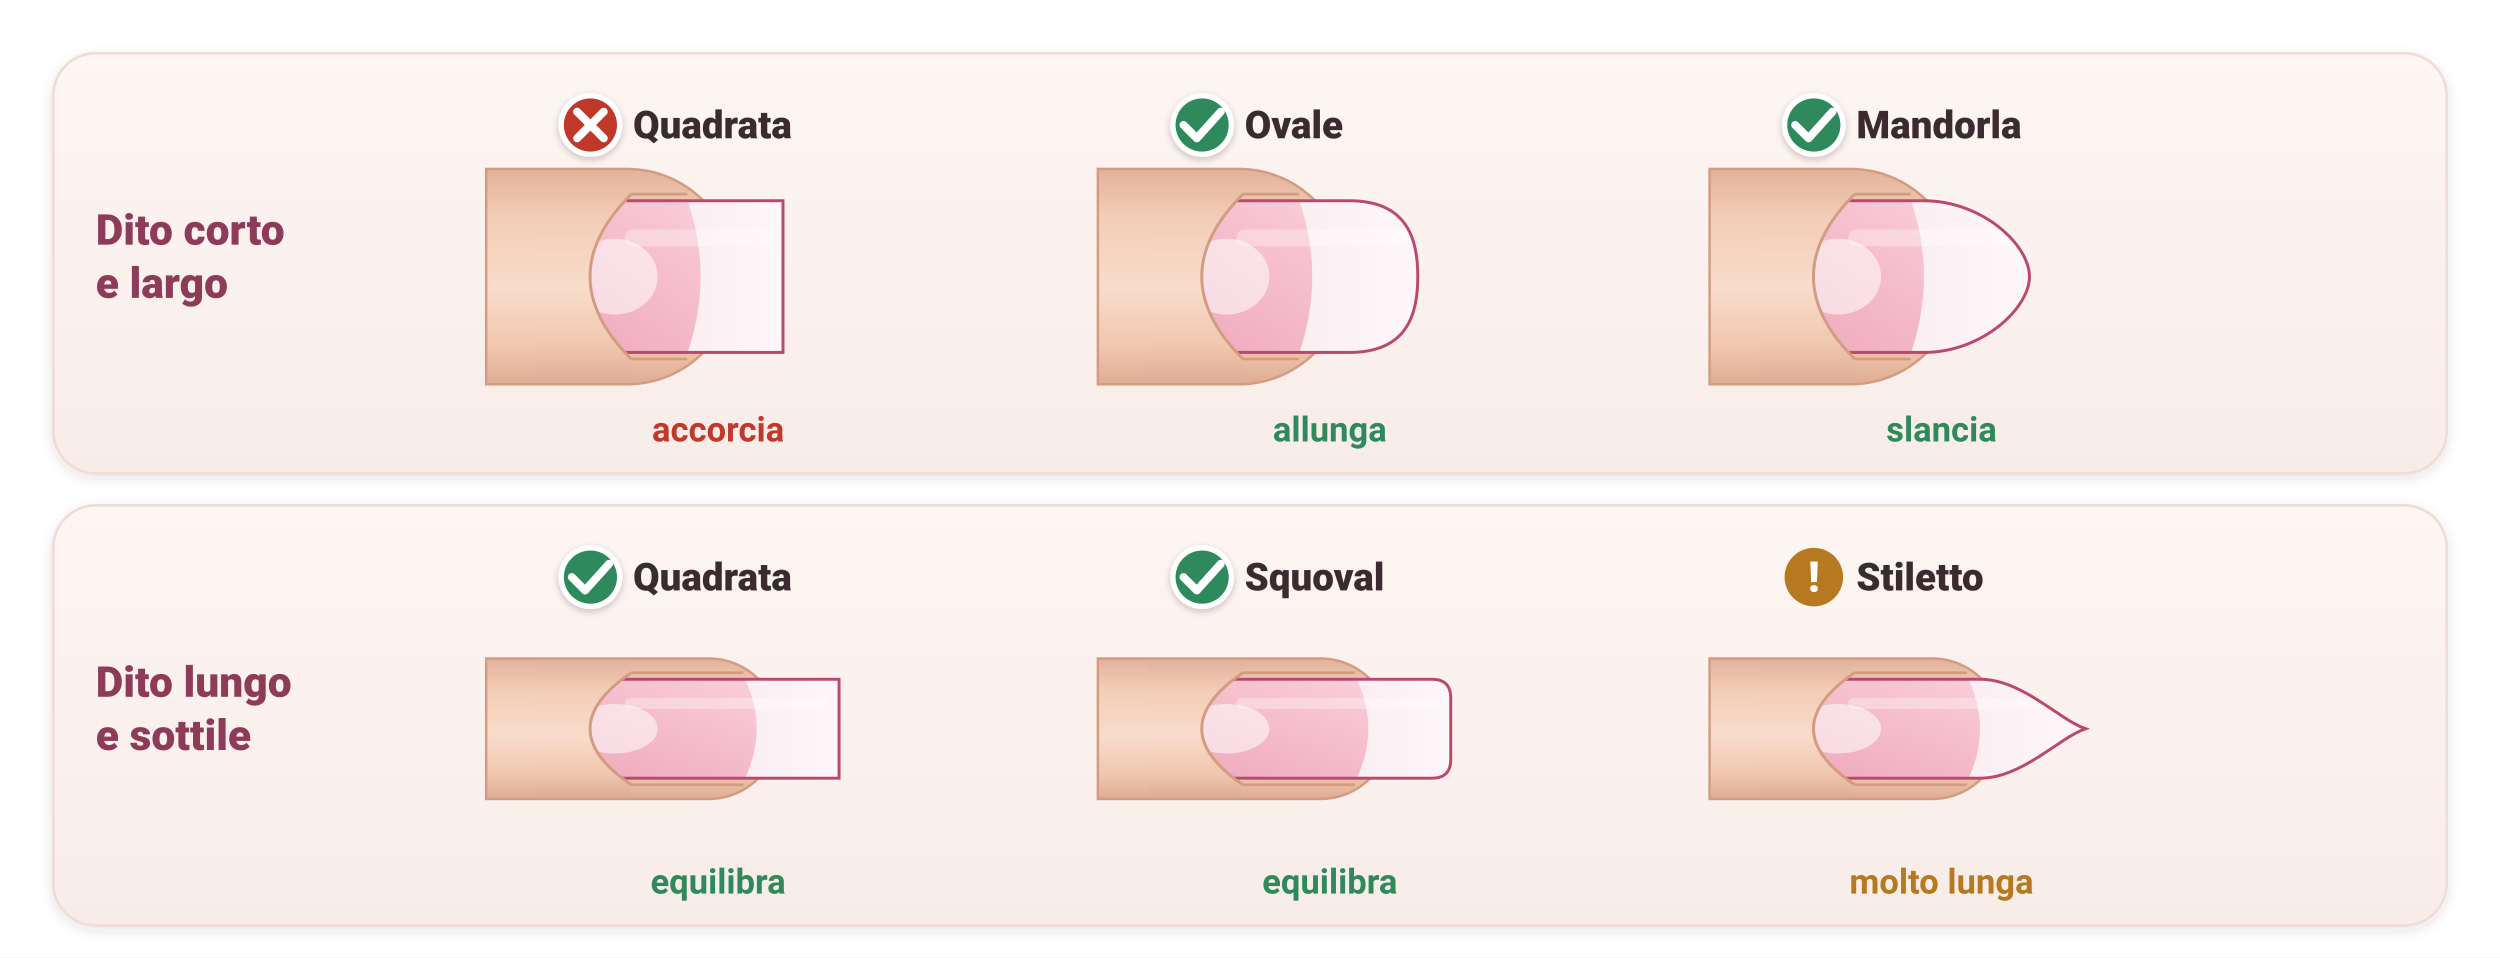
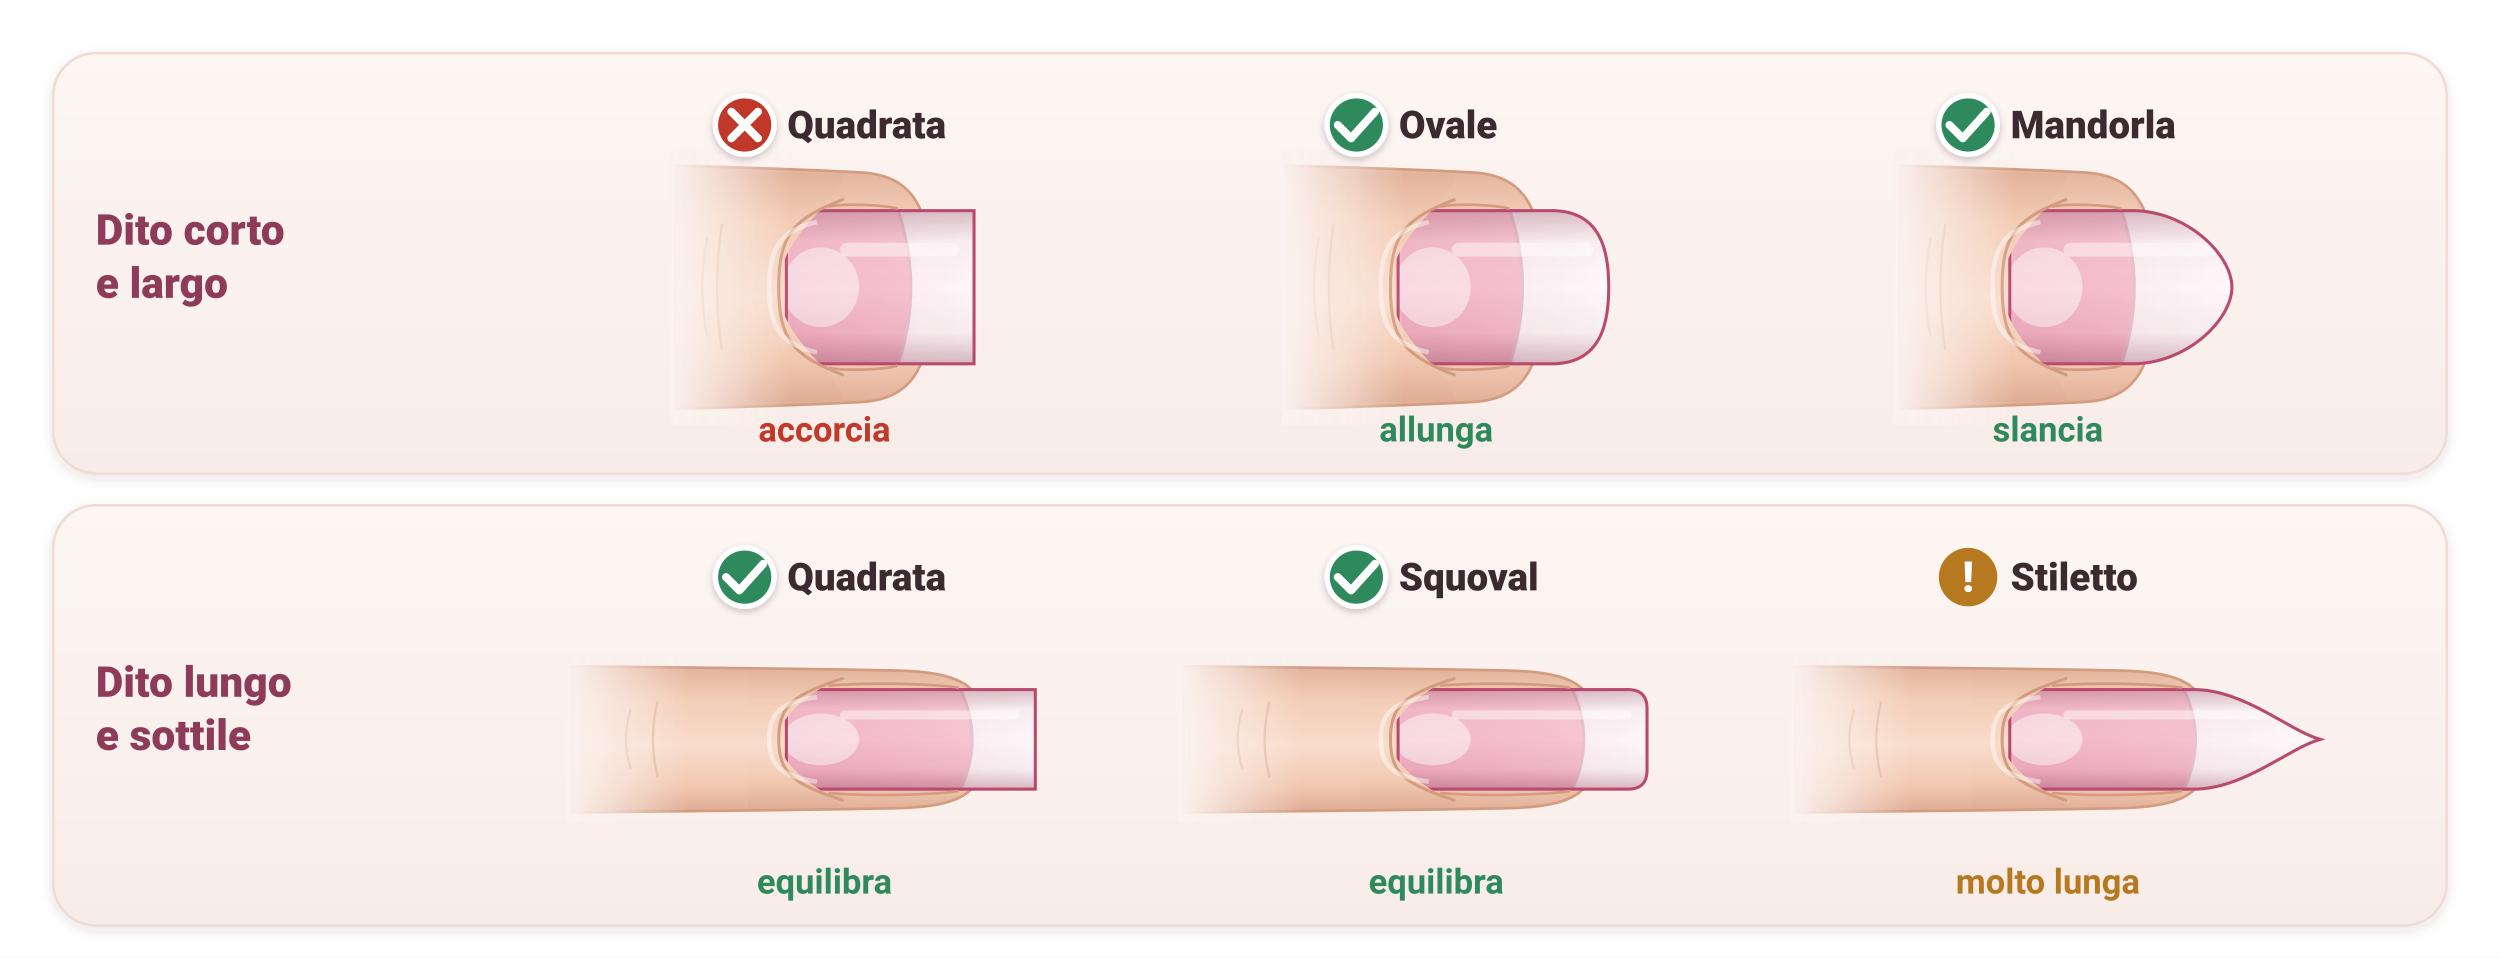
<svg xmlns="http://www.w3.org/2000/svg" viewBox="0 0 940 360" width="940" height="360" font-family="system-ui, -apple-system, 'Segoe UI', Roboto, Arial, sans-serif" role="img">
  <rect width="100%" height="100%" fill="#ffffff" />
  <defs>
    <linearGradient id="nxSkin" x1="0" y1="0" x2="1" y2="0">
      <stop offset="0" stop-color="#e2b29b" />
      <stop offset=".22" stop-color="#f3cdb6" />
      <stop offset=".55" stop-color="#f8dccb" />
      <stop offset=".82" stop-color="#f1c7af" />
      <stop offset="1" stop-color="#dfac94" />
    </linearGradient>
    <linearGradient id="nxNail" x1="0" y1="0" x2="1" y2="1">
      <stop offset="0" stop-color="#fbd6e0" />
      <stop offset=".45" stop-color="#f7c1cf" />
      <stop offset="1" stop-color="#eeaabd" />
    </linearGradient>
    <linearGradient id="nxFree" x1="0" y1="0" x2="0" y2="1">
      <stop offset="0" stop-color="#ffffff" />
      <stop offset="1" stop-color="#fbeef2" />
    </linearGradient>
    <linearGradient id="nxPanel" x1="0" y1="0" x2="0" y2="1">
      <stop offset="0" stop-color="#fdf6f3" />
      <stop offset="1" stop-color="#f8ece8" />
    </linearGradient>
    <filter id="nxSh" x="-5%" y="-5%" width="110%" height="115%">
      <feDropShadow dx="0" dy="1.5" stdDeviation="2.2" flood-color="#5a2a3a" flood-opacity=".13" />
    </filter>
    <filter id="nxShS" x="-20%" y="-20%" width="140%" height="150%">
      <feDropShadow dx="0" dy="1" stdDeviation="1.2" flood-color="#3b2a30" flood-opacity=".25" />
    </filter>
  </defs>
  <rect x="20" y="20" width="900" height="158" rx="16" fill="url(#nxPanel)" stroke="#efdcd6" stroke-width="1" filter="url(#nxSh)" />
  <text x="36.0" y="92.0" font-size="16" text-anchor="start" font-weight="800" fill="#8e3b5a">Dito corto</text>
  <text x="36.0" y="112.0" font-size="16" text-anchor="start" font-weight="800" fill="#8e3b5a">e largo</text>
-   <g transform="translate(220.0,104.0) rotate(90) scale(0.62)">
-     <path d="M-65.3,60.0 L-65.3,-25.4 A65.3,65.3 0 0 1 65.3,-25.4 L65.3,60.0 Z" fill="url(#nxSkin)" stroke="#d39c80" stroke-width="1.5" />
-     <defs>
-       <clipPath id="c153">
-         <path d="M-46.0,6.0 L46.0,6.0 L46.0,-70.0 L46.0,-120.0 L-46.0,-120.0 L-46.0,-70.0 Z" />
-       </clipPath>
-     </defs>
-     <path d="M-46.0,6.0 L46.0,6.0 L46.0,-70.0 L46.0,-120.0 L-46.0,-120.0 L-46.0,-70.0 Z" fill="url(#nxNail)" />
-     <ellipse cx="0.0" cy="-18.0" rx="23.0" ry="26.0" fill="#fff" opacity=".55" clip-path="url(#c153)" />
-     <path d="M-52.0,-60.0 Q0.0,-80.0 52.0,-60.0 L52.0,-180.0 L-52.0,-180.0 Z" fill="url(#nxFree)" clip-path="url(#c153)" />
-     <rect x="-28.5" y="-114.0" width="10.1" height="90.0" rx="5.1" fill="#fff" opacity=".32" clip-path="url(#c153)" />
-     <path d="M-46.0,6.0 L46.0,6.0 L46.0,-70.0 L46.0,-120.0 L-46.0,-120.0 L-46.0,-70.0 Z" fill="none" stroke="#b9496f" stroke-width="1.8" />
-     <path d="M-64.3,-28.0 L-50.0,-28.0 Q0.0,22.0 50.0,-28.0 L64.3,-28.0 L64.3,30.0 L-64.3,30.0 Z" fill="url(#nxSkin)" />
-     <path d="M-50.0,-28.0 Q0.0,22.0 50.0,-28.0" fill="none" stroke="#d39c80" stroke-width="1.8" />
-     <path d="M-50.0,-28.0 L-50.0,-62.0" stroke="#d39c80" stroke-width="1.6" />
-     <path d="M50.0,-28.0 L50.0,-62.0" stroke="#d39c80" stroke-width="1.6" />
-   </g>
-   <text x="238.0" y="52.0" font-size="14.5" text-anchor="start" font-weight="800" fill="#3b2a30">Quadrata</text>
-   <circle cx="222.0" cy="47.0" r="11" fill="#c0392b" stroke="#fff" stroke-width="2" filter="url(#nxShS)" />
-   <path d="M217.0,42.0 l10,10 M227.0,42.0 l-10,10" stroke="#fff" stroke-width="3" stroke-linecap="round" />
-   <text x="270.0" y="166.0" font-size="13" text-anchor="middle" font-weight="700" fill="#c0392b">accorcia</text>
-   <g transform="translate(450.0,104.0) rotate(90) scale(0.62)">
-     <path d="M-65.3,60.0 L-65.3,-25.4 A65.3,65.3 0 0 1 65.3,-25.4 L65.3,60.0 Z" fill="url(#nxSkin)" stroke="#d39c80" stroke-width="1.5" />
-     <defs>
-       <clipPath id="c154">
-         <path d="M-46.0,6.0 L46.0,6.0 L46.0,-70.0 L46.0,-92.4 C46.0,-127.6 23.0,-134.0 0.0,-134.0 C-23.0,-134.0 -46.0,-127.6 -46.0,-92.4 L-46.0,-70.0 Z" />
-       </clipPath>
-     </defs>
-     <path d="M-46.0,6.0 L46.0,6.0 L46.0,-70.0 L46.0,-92.4 C46.0,-127.6 23.0,-134.0 0.0,-134.0 C-23.0,-134.0 -46.0,-127.6 -46.0,-92.4 L-46.0,-70.0 Z" fill="url(#nxNail)" />
-     <ellipse cx="0.0" cy="-18.0" rx="23.0" ry="26.0" fill="#fff" opacity=".55" clip-path="url(#c154)" />
-     <path d="M-52.0,-60.0 Q0.0,-80.0 52.0,-60.0 L52.0,-194.0 L-52.0,-194.0 Z" fill="url(#nxFree)" clip-path="url(#c154)" />
-     <rect x="-28.5" y="-128.0" width="10.1" height="104.0" rx="5.1" fill="#fff" opacity=".32" clip-path="url(#c154)" />
-     <path d="M-46.0,6.0 L46.0,6.0 L46.0,-70.0 L46.0,-92.4 C46.0,-127.6 23.0,-134.0 0.0,-134.0 C-23.0,-134.0 -46.0,-127.6 -46.0,-92.4 L-46.0,-70.0 Z" fill="none" stroke="#b9496f" stroke-width="1.8" />
-     <path d="M-64.3,-28.0 L-50.0,-28.0 Q0.0,22.0 50.0,-28.0 L64.3,-28.0 L64.3,30.0 L-64.3,30.0 Z" fill="url(#nxSkin)" />
-     <path d="M-50.0,-28.0 Q0.0,22.0 50.0,-28.0" fill="none" stroke="#d39c80" stroke-width="1.8" />
-     <path d="M-50.0,-28.0 L-50.0,-62.0" stroke="#d39c80" stroke-width="1.6" />
-     <path d="M50.0,-28.0 L50.0,-62.0" stroke="#d39c80" stroke-width="1.6" />
-   </g>
-   <text x="468.0" y="52.0" font-size="14.5" text-anchor="start" font-weight="800" fill="#3b2a30">Ovale</text>
-   <circle cx="452.0" cy="47.0" r="11" fill="#2f8a5b" stroke="#fff" stroke-width="2" filter="url(#nxShS)" />
-   <path d="M445.0,47.0 l5,5 l9,-10" stroke="#fff" stroke-width="3" fill="none" stroke-linecap="round" stroke-linejoin="round" />
-   <text x="500.0" y="166.0" font-size="13" text-anchor="middle" font-weight="700" fill="#2f8a5b">allunga</text>
-   <g transform="translate(680.0,104.0) rotate(90) scale(0.62)">
-     <path d="M-65.3,60.0 L-65.3,-25.4 A65.3,65.3 0 0 1 65.3,-25.4 L65.3,60.0 Z" fill="url(#nxSkin)" stroke="#d39c80" stroke-width="1.5" />
-     <defs>
-       <clipPath id="c155">
-         <path d="M-46.0,6.0 L46.0,6.0 L46.0,-70.0 C46.0,-105.2 19.3,-134.0 0.0,-134.0 C-19.3,-134.0 -46.0,-105.2 -46.0,-70.0 L-46.0,-70.0 Z" />
-       </clipPath>
-     </defs>
-     <path d="M-46.0,6.0 L46.0,6.0 L46.0,-70.0 C46.0,-105.2 19.3,-134.0 0.0,-134.0 C-19.3,-134.0 -46.0,-105.2 -46.0,-70.0 L-46.0,-70.0 Z" fill="url(#nxNail)" />
-     <ellipse cx="0.0" cy="-18.0" rx="23.0" ry="26.0" fill="#fff" opacity=".55" clip-path="url(#c155)" />
-     <path d="M-52.0,-60.0 Q0.0,-80.0 52.0,-60.0 L52.0,-194.0 L-52.0,-194.0 Z" fill="url(#nxFree)" clip-path="url(#c155)" />
-     <rect x="-28.5" y="-128.0" width="10.1" height="104.0" rx="5.1" fill="#fff" opacity=".32" clip-path="url(#c155)" />
-     <path d="M-46.0,6.0 L46.0,6.0 L46.0,-70.0 C46.0,-105.2 19.3,-134.0 0.0,-134.0 C-19.3,-134.0 -46.0,-105.2 -46.0,-70.0 L-46.0,-70.0 Z" fill="none" stroke="#b9496f" stroke-width="1.8" />
-     <path d="M-64.3,-28.0 L-50.0,-28.0 Q0.0,22.0 50.0,-28.0 L64.3,-28.0 L64.3,30.0 L-64.3,30.0 Z" fill="url(#nxSkin)" />
-     <path d="M-50.0,-28.0 Q0.0,22.0 50.0,-28.0" fill="none" stroke="#d39c80" stroke-width="1.8" />
-     <path d="M-50.0,-28.0 L-50.0,-62.0" stroke="#d39c80" stroke-width="1.6" />
-     <path d="M50.0,-28.0 L50.0,-62.0" stroke="#d39c80" stroke-width="1.6" />
-   </g>
-   <text x="698.0" y="52.0" font-size="14.5" text-anchor="start" font-weight="800" fill="#3b2a30">Mandorla</text>
-   <circle cx="682.0" cy="47.0" r="11" fill="#2f8a5b" stroke="#fff" stroke-width="2" filter="url(#nxShS)" />
-   <path d="M675.0,47.0 l5,5 l9,-10" stroke="#fff" stroke-width="3" fill="none" stroke-linecap="round" stroke-linejoin="round" />
-   <text x="730.0" y="166.0" font-size="13" text-anchor="middle" font-weight="700" fill="#2f8a5b">slancia</text>
+   <g transform="translate(300.0,108.0) rotate(90.0) scale(0.720)">
+     <path d="M-63.6,64.0 C-62.4,25.6 -61.2,-11.6 -60.0,-31.9 C-58.8,-60.0 -42.0,-70.0 0.0,-70.0 C42.0,-70.0 58.8,-60.0 60.0,-31.9 C61.2,-11.6 62.4,25.6 63.6,64.0 L-63.6,64.0 Z" fill="url(#nxSkin)" stroke="#d39c80" stroke-width="1.4" />
+     <path d="M-33.0,39.7 Q0,44.7 33.0,39.7" stroke="#d39c80" stroke-width="1.2" fill="none" opacity=".55" />
+     <path d="M-25.8,47.4 Q0,52.4 25.8,47.4" stroke="#d39c80" stroke-width="1.2" fill="none" opacity=".55" />
+     <defs>
+       <clipPath id="pf1">
+         <path d="M-40.0,6.0 L40.0,6.0 L40.0,-58.0 L40.0,-92.0 L-40.0,-92.0 L-40.0,-58.0 Z" />
+       </clipPath>
+       <linearGradient id="pfs2" x1="0" y1="0" x2="1" y2="0">
+         <stop offset="0" stop-color="#7a2840" stop-opacity=".28" />
+         <stop offset=".2" stop-color="#7a2840" stop-opacity=".04" />
+         <stop offset=".5" stop-color="#7a2840" stop-opacity="0" />
+         <stop offset=".8" stop-color="#7a2840" stop-opacity=".05" />
+         <stop offset="1" stop-color="#7a2840" stop-opacity=".3" />
+       </linearGradient>
+     </defs>
+     <path d="M-40.0,6.0 L40.0,6.0 L40.0,-58.0 L40.0,-92.0 L-40.0,-92.0 L-40.0,-58.0 Z" fill="url(#nxNail)" />
+     <ellipse cx="0" cy="-12" rx="20.8" ry="20" fill="#fff" opacity=".5" clip-path="url(#pf1)" />
+     <path d="M-44.0,-51.0 Q0,-67.0 44.0,-51.0 L44.0,-132.0 L-44.0,-132.0 Z" fill="url(#nxFree)" clip-path="url(#pf1)" />
+     <path d="M-44.0,-51.0 Q0,-67.0 44.0,-51.0" stroke="#e9c3cf" stroke-width="1.6" fill="none" clip-path="url(#pf1)" />
+     <rect x="-40.0" y="-96.0" width="80.0" height="100.0" fill="url(#pfs2)" clip-path="url(#pf1)" />
+     <rect x="-23.2" y="-84.0" width="7.2" height="62.0" rx="3.6" fill="#fff" opacity=".45" clip-path="url(#pf1)" />
+     <path d="M-40.0,6.0 L40.0,6.0 L40.0,-58.0 L40.0,-92.0 L-40.0,-92.0 L-40.0,-58.0 Z" fill="none" stroke="#b9496f" stroke-width="1.6" />
+     <path d="M-42.0,-16.0 C-44.0,-23.2 -43.0,-46.4 -41.0,-52.0" stroke="#d39c80" stroke-width="1.4" fill="none" />
+     <path d="M42.0,-16.0 C44.0,-23.2 43.0,-46.4 41.0,-52.0" stroke="#d39c80" stroke-width="1.4" fill="none" />
+     <path d="M-59.4,-24.0 C-46.0,-24.0 -28.0,10.0 0,10.0 C28.0,10.0 46.0,-24.0 59.4,-24.0 L60.0,26.0 L-60.0,26.0 Z" fill="url(#nxSkin)" />
+     <path d="M-46.0,-24.0 C-36.0,2.0 -28.0,10.0 0,10.0 C28.0,10.0 36.0,2.0 46.0,-24.0" stroke="#d39c80" stroke-width="1.6" fill="none" />
+     <path d="M-34.0,-10.0 C-30.0,8.0 -22.0,15.0 0,15.0 C22.0,15.0 30.0,8.0 34.0,-10.0" stroke="#fff" stroke-width="2.4" fill="none" opacity=".45" />
+   </g>
+   <defs>
+     <linearGradient id="fd3" x1="0" y1="0" x2="1" y2="0">
+       <stop offset="0" stop-color="#fbf2ef" />
+       <stop offset="1" stop-color="#fbf2ef" stop-opacity="0" />
+     </linearGradient>
+   </defs>
+   <rect x="251.9" y="56.2" width="46" height="103.7" fill="url(#fd3)" />
+   <text x="296.0" y="52.0" font-size="14.5" text-anchor="start" font-weight="800" fill="#3b2a30">Quadrata</text>
+   <circle cx="280.0" cy="47.0" r="11" fill="#c0392b" stroke="#fff" stroke-width="2" filter="url(#nxShS)" />
+   <path d="M275.0,42.0 l10,10 M285.0,42.0 l-10,10" stroke="#fff" stroke-width="3" stroke-linecap="round" />
+   <text x="310.0" y="166.0" font-size="13" text-anchor="middle" font-weight="700" fill="#c0392b">accorcia</text>
+   <g transform="translate(530.0,108.0) rotate(90.0) scale(0.720)">
+     <path d="M-63.6,64.0 C-62.4,25.6 -61.2,-11.6 -60.0,-31.9 C-58.8,-60.0 -42.0,-70.0 0.0,-70.0 C42.0,-70.0 58.8,-60.0 60.0,-31.9 C61.2,-11.6 62.4,25.6 63.6,64.0 L-63.6,64.0 Z" fill="url(#nxSkin)" stroke="#d39c80" stroke-width="1.4" />
+     <path d="M-33.0,39.7 Q0,44.7 33.0,39.7" stroke="#d39c80" stroke-width="1.2" fill="none" opacity=".55" />
+     <path d="M-25.8,47.4 Q0,52.4 25.8,47.4" stroke="#d39c80" stroke-width="1.2" fill="none" opacity=".55" />
+     <defs>
+       <clipPath id="pf4">
+         <path d="M-40.0,6.0 L40.0,6.0 L40.0,-58.0 L40.0,-74.1 C40.0,-99.4 20.0,-104.0 0.0,-104.0 C-20.0,-104.0 -40.0,-99.4 -40.0,-74.1 L-40.0,-58.0 Z" />
+       </clipPath>
+       <linearGradient id="pfs5" x1="0" y1="0" x2="1" y2="0">
+         <stop offset="0" stop-color="#7a2840" stop-opacity=".28" />
+         <stop offset=".2" stop-color="#7a2840" stop-opacity=".04" />
+         <stop offset=".5" stop-color="#7a2840" stop-opacity="0" />
+         <stop offset=".8" stop-color="#7a2840" stop-opacity=".05" />
+         <stop offset="1" stop-color="#7a2840" stop-opacity=".3" />
+       </linearGradient>
+     </defs>
+     <path d="M-40.0,6.0 L40.0,6.0 L40.0,-58.0 L40.0,-74.1 C40.0,-99.4 20.0,-104.0 0.0,-104.0 C-20.0,-104.0 -40.0,-99.4 -40.0,-74.1 L-40.0,-58.0 Z" fill="url(#nxNail)" />
+     <ellipse cx="0" cy="-12" rx="20.8" ry="20" fill="#fff" opacity=".5" clip-path="url(#pf4)" />
+     <path d="M-44.0,-51.0 Q0,-67.0 44.0,-51.0 L44.0,-144.0 L-44.0,-144.0 Z" fill="url(#nxFree)" clip-path="url(#pf4)" />
+     <path d="M-44.0,-51.0 Q0,-67.0 44.0,-51.0" stroke="#e9c3cf" stroke-width="1.6" fill="none" clip-path="url(#pf4)" />
+     <rect x="-40.0" y="-108.0" width="80.0" height="112.0" fill="url(#pfs5)" clip-path="url(#pf4)" />
+     <rect x="-23.2" y="-96.0" width="7.2" height="74.0" rx="3.6" fill="#fff" opacity=".45" clip-path="url(#pf4)" />
+     <path d="M-40.0,6.0 L40.0,6.0 L40.0,-58.0 L40.0,-74.1 C40.0,-99.4 20.0,-104.0 0.0,-104.0 C-20.0,-104.0 -40.0,-99.4 -40.0,-74.1 L-40.0,-58.0 Z" fill="none" stroke="#b9496f" stroke-width="1.6" />
+     <path d="M-42.0,-16.0 C-44.0,-23.2 -43.0,-46.4 -41.0,-52.0" stroke="#d39c80" stroke-width="1.4" fill="none" />
+     <path d="M42.0,-16.0 C44.0,-23.2 43.0,-46.4 41.0,-52.0" stroke="#d39c80" stroke-width="1.4" fill="none" />
+     <path d="M-59.4,-24.0 C-46.0,-24.0 -28.0,10.0 0,10.0 C28.0,10.0 46.0,-24.0 59.4,-24.0 L60.0,26.0 L-60.0,26.0 Z" fill="url(#nxSkin)" />
+     <path d="M-46.0,-24.0 C-36.0,2.0 -28.0,10.0 0,10.0 C28.0,10.0 36.0,2.0 46.0,-24.0" stroke="#d39c80" stroke-width="1.6" fill="none" />
+     <path d="M-34.0,-10.0 C-30.0,8.0 -22.0,15.0 0,15.0 C22.0,15.0 30.0,8.0 34.0,-10.0" stroke="#fff" stroke-width="2.4" fill="none" opacity=".45" />
+   </g>
+   <defs>
+     <linearGradient id="fd6" x1="0" y1="0" x2="1" y2="0">
+       <stop offset="0" stop-color="#fbf2ef" />
+       <stop offset="1" stop-color="#fbf2ef" stop-opacity="0" />
+     </linearGradient>
+   </defs>
+   <rect x="481.9" y="56.2" width="46" height="103.7" fill="url(#fd6)" />
+   <text x="526.0" y="52.0" font-size="14.5" text-anchor="start" font-weight="800" fill="#3b2a30">Ovale</text>
+   <circle cx="510.0" cy="47.0" r="11" fill="#2f8a5b" stroke="#fff" stroke-width="2" filter="url(#nxShS)" />
+   <path d="M503.0,47.0 l5,5 l9,-10" stroke="#fff" stroke-width="3" fill="none" stroke-linecap="round" stroke-linejoin="round" />
+   <text x="540.0" y="166.0" font-size="13" text-anchor="middle" font-weight="700" fill="#2f8a5b">allunga</text>
+   <g transform="translate(760.0,108.0) rotate(90.0) scale(0.720)">
+     <path d="M-63.6,64.0 C-62.4,25.6 -61.2,-11.6 -60.0,-31.9 C-58.8,-60.0 -42.0,-70.0 0.0,-70.0 C42.0,-70.0 58.8,-60.0 60.0,-31.9 C61.2,-11.6 62.4,25.6 63.6,64.0 L-63.6,64.0 Z" fill="url(#nxSkin)" stroke="#d39c80" stroke-width="1.4" />
+     <path d="M-33.0,39.7 Q0,44.7 33.0,39.7" stroke="#d39c80" stroke-width="1.2" fill="none" opacity=".55" />
+     <path d="M-25.8,47.4 Q0,52.4 25.8,47.4" stroke="#d39c80" stroke-width="1.2" fill="none" opacity=".55" />
+     <defs>
+       <clipPath id="pf7">
+         <path d="M-40.0,6.0 L40.0,6.0 L40.0,-58.0 C40.0,-86.6 16.8,-110.0 0.0,-110.0 C-16.8,-110.0 -40.0,-86.6 -40.0,-58.0 L-40.0,-58.0 Z" />
+       </clipPath>
+       <linearGradient id="pfs8" x1="0" y1="0" x2="1" y2="0">
+         <stop offset="0" stop-color="#7a2840" stop-opacity=".28" />
+         <stop offset=".2" stop-color="#7a2840" stop-opacity=".04" />
+         <stop offset=".5" stop-color="#7a2840" stop-opacity="0" />
+         <stop offset=".8" stop-color="#7a2840" stop-opacity=".05" />
+         <stop offset="1" stop-color="#7a2840" stop-opacity=".3" />
+       </linearGradient>
+     </defs>
+     <path d="M-40.0,6.0 L40.0,6.0 L40.0,-58.0 C40.0,-86.6 16.8,-110.0 0.0,-110.0 C-16.8,-110.0 -40.0,-86.6 -40.0,-58.0 L-40.0,-58.0 Z" fill="url(#nxNail)" />
+     <ellipse cx="0" cy="-12" rx="20.8" ry="20" fill="#fff" opacity=".5" clip-path="url(#pf7)" />
+     <path d="M-44.0,-51.0 Q0,-67.0 44.0,-51.0 L44.0,-150.0 L-44.0,-150.0 Z" fill="url(#nxFree)" clip-path="url(#pf7)" />
+     <path d="M-44.0,-51.0 Q0,-67.0 44.0,-51.0" stroke="#e9c3cf" stroke-width="1.6" fill="none" clip-path="url(#pf7)" />
+     <rect x="-40.0" y="-114.0" width="80.0" height="118.0" fill="url(#pfs8)" clip-path="url(#pf7)" />
+     <rect x="-23.2" y="-102.0" width="7.2" height="80.0" rx="3.6" fill="#fff" opacity=".45" clip-path="url(#pf7)" />
+     <path d="M-40.0,6.0 L40.0,6.0 L40.0,-58.0 C40.0,-86.6 16.8,-110.0 0.0,-110.0 C-16.8,-110.0 -40.0,-86.6 -40.0,-58.0 L-40.0,-58.0 Z" fill="none" stroke="#b9496f" stroke-width="1.6" />
+     <path d="M-42.0,-16.0 C-44.0,-23.2 -43.0,-46.4 -41.0,-52.0" stroke="#d39c80" stroke-width="1.4" fill="none" />
+     <path d="M42.0,-16.0 C44.0,-23.2 43.0,-46.4 41.0,-52.0" stroke="#d39c80" stroke-width="1.4" fill="none" />
+     <path d="M-59.4,-24.0 C-46.0,-24.0 -28.0,10.0 0,10.0 C28.0,10.0 46.0,-24.0 59.4,-24.0 L60.0,26.0 L-60.0,26.0 Z" fill="url(#nxSkin)" />
+     <path d="M-46.0,-24.0 C-36.0,2.0 -28.0,10.0 0,10.0 C28.0,10.0 36.0,2.0 46.0,-24.0" stroke="#d39c80" stroke-width="1.6" fill="none" />
+     <path d="M-34.0,-10.0 C-30.0,8.0 -22.0,15.0 0,15.0 C22.0,15.0 30.0,8.0 34.0,-10.0" stroke="#fff" stroke-width="2.4" fill="none" opacity=".45" />
+   </g>
+   <defs>
+     <linearGradient id="fd9" x1="0" y1="0" x2="1" y2="0">
+       <stop offset="0" stop-color="#fbf2ef" />
+       <stop offset="1" stop-color="#fbf2ef" stop-opacity="0" />
+     </linearGradient>
+   </defs>
+   <rect x="711.9" y="56.2" width="46" height="103.7" fill="url(#fd9)" />
+   <text x="756.0" y="52.0" font-size="14.5" text-anchor="start" font-weight="800" fill="#3b2a30">Mandorla</text>
+   <circle cx="740.0" cy="47.0" r="11" fill="#2f8a5b" stroke="#fff" stroke-width="2" filter="url(#nxShS)" />
+   <path d="M733.0,47.0 l5,5 l9,-10" stroke="#fff" stroke-width="3" fill="none" stroke-linecap="round" stroke-linejoin="round" />
+   <text x="770.0" y="166.0" font-size="13" text-anchor="middle" font-weight="700" fill="#2f8a5b">slancia</text>
  <rect x="20" y="190" width="900" height="158" rx="16" fill="url(#nxPanel)" stroke="#efdcd6" stroke-width="1" filter="url(#nxSh)" />
  <text x="36.0" y="262.0" font-size="16" text-anchor="start" font-weight="800" fill="#8e3b5a">Dito lungo</text>
  <text x="36.0" y="282.0" font-size="16" text-anchor="start" font-weight="800" fill="#8e3b5a">e sottile</text>
-   <g transform="translate(220.0,274.0) rotate(90) scale(0.62)">
-     <path d="M-42.6,60.0 L-42.6,-74.9 A42.6,42.6 0 0 1 42.6,-74.9 L42.6,60.0 Z" fill="url(#nxSkin)" stroke="#d39c80" stroke-width="1.5" />
-     <defs>
-       <clipPath id="c156">
-         <path d="M-30.0,6.0 L30.0,6.0 L30.0,-104.0 L30.0,-154.0 L-30.0,-154.0 L-30.0,-104.0 Z" />
-       </clipPath>
-     </defs>
-     <path d="M-30.0,6.0 L30.0,6.0 L30.0,-104.0 L30.0,-154.0 L-30.0,-154.0 L-30.0,-104.0 Z" fill="url(#nxNail)" />
-     <ellipse cx="0.0" cy="-18.0" rx="15.0" ry="26.0" fill="#fff" opacity=".55" clip-path="url(#c156)" />
-     <path d="M-36.0,-94.0 Q0.0,-114.0 36.0,-94.0 L36.0,-214.0 L-36.0,-214.0 Z" fill="url(#nxFree)" clip-path="url(#c156)" />
-     <rect x="-18.6" y="-148.0" width="6.6" height="124.0" rx="3.3" fill="#fff" opacity=".32" clip-path="url(#c156)" />
-     <path d="M-30.0,6.0 L30.0,6.0 L30.0,-104.0 L30.0,-154.0 L-30.0,-154.0 L-30.0,-104.0 Z" fill="none" stroke="#b9496f" stroke-width="1.8" />
-     <path d="M-41.6,-28.0 L-34.0,-28.0 Q0.0,22.0 34.0,-28.0 L41.6,-28.0 L41.6,30.0 L-41.6,30.0 Z" fill="url(#nxSkin)" />
-     <path d="M-34.0,-28.0 Q0.0,22.0 34.0,-28.0" fill="none" stroke="#d39c80" stroke-width="1.8" />
-     <path d="M-34.0,-28.0 L-34.0,-96.0" stroke="#d39c80" stroke-width="1.6" />
-     <path d="M34.0,-28.0 L34.0,-96.0" stroke="#d39c80" stroke-width="1.6" />
-   </g>
-   <text x="238.0" y="222.0" font-size="14.5" text-anchor="start" font-weight="800" fill="#3b2a30">Quadrata</text>
-   <circle cx="222.0" cy="217.0" r="11" fill="#2f8a5b" stroke="#fff" stroke-width="2" filter="url(#nxShS)" />
-   <path d="M215.0,217.0 l5,5 l9,-10" stroke="#fff" stroke-width="3" fill="none" stroke-linecap="round" stroke-linejoin="round" />
-   <text x="270.0" y="336.0" font-size="13" text-anchor="middle" font-weight="700" fill="#2f8a5b">equilibra</text>
-   <g transform="translate(450.0,274.0) rotate(90) scale(0.62)">
-     <path d="M-42.6,60.0 L-42.6,-74.9 A42.6,42.6 0 0 1 42.6,-74.9 L42.6,60.0 Z" fill="url(#nxSkin)" stroke="#d39c80" stroke-width="1.5" />
-     <defs>
-       <clipPath id="c157">
-         <path d="M-30.0,6.0 L30.0,6.0 L30.0,-104.0 L30.0,-142.6 Q30.0,-154.0 18.6,-154.0 L-18.6,-154.0 Q-30.0,-154.0 -30.0,-142.6 L-30.0,-104.0 Z" />
-       </clipPath>
-     </defs>
-     <path d="M-30.0,6.0 L30.0,6.0 L30.0,-104.0 L30.0,-142.6 Q30.0,-154.0 18.6,-154.0 L-18.6,-154.0 Q-30.0,-154.0 -30.0,-142.6 L-30.0,-104.0 Z" fill="url(#nxNail)" />
-     <ellipse cx="0.0" cy="-18.0" rx="15.0" ry="26.0" fill="#fff" opacity=".55" clip-path="url(#c157)" />
-     <path d="M-36.0,-94.0 Q0.0,-114.0 36.0,-94.0 L36.0,-214.0 L-36.0,-214.0 Z" fill="url(#nxFree)" clip-path="url(#c157)" />
-     <rect x="-18.6" y="-148.0" width="6.6" height="124.0" rx="3.3" fill="#fff" opacity=".32" clip-path="url(#c157)" />
-     <path d="M-30.0,6.0 L30.0,6.0 L30.0,-104.0 L30.0,-142.6 Q30.0,-154.0 18.6,-154.0 L-18.6,-154.0 Q-30.0,-154.0 -30.0,-142.6 L-30.0,-104.0 Z" fill="none" stroke="#b9496f" stroke-width="1.8" />
-     <path d="M-41.6,-28.0 L-34.0,-28.0 Q0.0,22.0 34.0,-28.0 L41.6,-28.0 L41.6,30.0 L-41.6,30.0 Z" fill="url(#nxSkin)" />
-     <path d="M-34.0,-28.0 Q0.0,22.0 34.0,-28.0" fill="none" stroke="#d39c80" stroke-width="1.8" />
-     <path d="M-34.0,-28.0 L-34.0,-96.0" stroke="#d39c80" stroke-width="1.6" />
-     <path d="M34.0,-28.0 L34.0,-96.0" stroke="#d39c80" stroke-width="1.6" />
-   </g>
-   <text x="468.0" y="222.0" font-size="14.5" text-anchor="start" font-weight="800" fill="#3b2a30">Squoval</text>
-   <circle cx="452.0" cy="217.0" r="11" fill="#2f8a5b" stroke="#fff" stroke-width="2" filter="url(#nxShS)" />
-   <path d="M445.0,217.0 l5,5 l9,-10" stroke="#fff" stroke-width="3" fill="none" stroke-linecap="round" stroke-linejoin="round" />
-   <text x="500.0" y="336.0" font-size="13" text-anchor="middle" font-weight="700" fill="#2f8a5b">equilibra</text>
-   <g transform="translate(680.0,274.0) rotate(90) scale(0.62)">
-     <path d="M-42.6,60.0 L-42.6,-74.9 A42.6,42.6 0 0 1 42.6,-74.9 L42.6,60.0 Z" fill="url(#nxSkin)" stroke="#d39c80" stroke-width="1.5" />
-     <defs>
-       <clipPath id="c158">
-         <path d="M-30.0,6.0 L30.0,6.0 L30.0,-104.0 C30.0,-129.6 5.4,-152.0 0.0,-168.0 C-5.4,-152.0 -30.0,-129.6 -30.0,-104.0 L-30.0,-104.0 Z" />
-       </clipPath>
-     </defs>
-     <path d="M-30.0,6.0 L30.0,6.0 L30.0,-104.0 C30.0,-129.6 5.4,-152.0 0.0,-168.0 C-5.4,-152.0 -30.0,-129.6 -30.0,-104.0 L-30.0,-104.0 Z" fill="url(#nxNail)" />
-     <ellipse cx="0.0" cy="-18.0" rx="15.0" ry="26.0" fill="#fff" opacity=".55" clip-path="url(#c158)" />
-     <path d="M-36.0,-94.0 Q0.0,-114.0 36.0,-94.0 L36.0,-228.0 L-36.0,-228.0 Z" fill="url(#nxFree)" clip-path="url(#c158)" />
-     <rect x="-18.6" y="-162.0" width="6.6" height="138.0" rx="3.3" fill="#fff" opacity=".32" clip-path="url(#c158)" />
-     <path d="M-30.0,6.0 L30.0,6.0 L30.0,-104.0 C30.0,-129.6 5.4,-152.0 0.0,-168.0 C-5.4,-152.0 -30.0,-129.6 -30.0,-104.0 L-30.0,-104.0 Z" fill="none" stroke="#b9496f" stroke-width="1.8" />
-     <path d="M-41.6,-28.0 L-34.0,-28.0 Q0.0,22.0 34.0,-28.0 L41.6,-28.0 L41.6,30.0 L-41.6,30.0 Z" fill="url(#nxSkin)" />
-     <path d="M-34.0,-28.0 Q0.0,22.0 34.0,-28.0" fill="none" stroke="#d39c80" stroke-width="1.8" />
-     <path d="M-34.0,-28.0 L-34.0,-96.0" stroke="#d39c80" stroke-width="1.6" />
-     <path d="M34.0,-28.0 L34.0,-96.0" stroke="#d39c80" stroke-width="1.6" />
-   </g>
-   <text x="698.0" y="222.0" font-size="14.5" text-anchor="start" font-weight="800" fill="#3b2a30">Stiletto</text>
-   <circle cx="682.0" cy="217.0" r="11" fill="#b7791f" />
-   <text x="682.0" y="222.5" font-size="16" text-anchor="middle" font-weight="900" fill="#fff">!</text>
-   <text x="730.0" y="336.0" font-size="13" text-anchor="middle" font-weight="700" fill="#b7791f">molto lunga</text>
+   <g transform="translate(300.0,278.0) rotate(90.0) scale(0.720)">
+     <path d="M-38.2,118.0 C-37.4,47.2 -36.7,-18.0 -36.0,-49.5 C-35.3,-91.3 -25.2,-97.8 0.0,-97.8 C25.2,-97.8 35.3,-91.3 36.0,-49.5 C36.7,-18.0 37.4,47.2 38.2,118.0 L-38.2,118.0 Z" fill="url(#nxSkin)" stroke="#d39c80" stroke-width="1.4" />
+     <path d="M-19.8,73.2 Q0,78.2 19.8,73.2" stroke="#d39c80" stroke-width="1.2" fill="none" opacity=".55" />
+     <path d="M-15.5,87.3 Q0,92.3 15.5,87.3" stroke="#d39c80" stroke-width="1.2" fill="none" opacity=".55" />
+     <defs>
+       <clipPath id="pf10">
+         <path d="M-26.0,6.0 L26.0,6.0 L26.0,-90.0 L26.0,-124.0 L-26.0,-124.0 L-26.0,-90.0 Z" />
+       </clipPath>
+       <linearGradient id="pfs11" x1="0" y1="0" x2="1" y2="0">
+         <stop offset="0" stop-color="#7a2840" stop-opacity=".28" />
+         <stop offset=".2" stop-color="#7a2840" stop-opacity=".04" />
+         <stop offset=".5" stop-color="#7a2840" stop-opacity="0" />
+         <stop offset=".8" stop-color="#7a2840" stop-opacity=".05" />
+         <stop offset="1" stop-color="#7a2840" stop-opacity=".3" />
+       </linearGradient>
+     </defs>
+     <path d="M-26.0,6.0 L26.0,6.0 L26.0,-90.0 L26.0,-124.0 L-26.0,-124.0 L-26.0,-90.0 Z" fill="url(#nxNail)" />
+     <ellipse cx="0" cy="-12" rx="13.5" ry="20" fill="#fff" opacity=".5" clip-path="url(#pf10)" />
+     <path d="M-30.0,-83.0 Q0,-99.0 30.0,-83.0 L30.0,-164.0 L-30.0,-164.0 Z" fill="url(#nxFree)" clip-path="url(#pf10)" />
+     <path d="M-30.0,-83.0 Q0,-99.0 30.0,-83.0" stroke="#e9c3cf" stroke-width="1.6" fill="none" clip-path="url(#pf10)" />
+     <rect x="-26.0" y="-128.0" width="52.0" height="132.0" fill="url(#pfs11)" clip-path="url(#pf10)" />
+     <rect x="-15.1" y="-116.0" width="4.7" height="94.0" rx="2.3" fill="#fff" opacity=".45" clip-path="url(#pf10)" />
+     <path d="M-26.0,6.0 L26.0,6.0 L26.0,-90.0 L26.0,-124.0 L-26.0,-124.0 L-26.0,-90.0 Z" fill="none" stroke="#b9496f" stroke-width="1.6" />
+     <path d="M-28.0,-16.0 C-30.0,-36.0 -29.0,-72.0 -27.0,-84.0" stroke="#d39c80" stroke-width="1.4" fill="none" />
+     <path d="M28.0,-16.0 C30.0,-36.0 29.0,-72.0 27.0,-84.0" stroke="#d39c80" stroke-width="1.4" fill="none" />
+     <path d="M-35.6,-24.0 C-32.0,-24.0 -18.2,10.0 0,10.0 C18.2,10.0 32.0,-24.0 35.6,-24.0 L36.0,26.0 L-36.0,26.0 Z" fill="url(#nxSkin)" />
+     <path d="M-32.0,-24.0 C-23.4,2.0 -18.2,10.0 0,10.0 C18.2,10.0 23.4,2.0 32.0,-24.0" stroke="#d39c80" stroke-width="1.6" fill="none" />
+     <path d="M-22.1,-10.0 C-19.5,8.0 -14.3,15.0 0,15.0 C14.3,15.0 19.5,8.0 22.1,-10.0" stroke="#fff" stroke-width="2.4" fill="none" opacity=".45" />
+   </g>
+   <defs>
+     <linearGradient id="fd12" x1="0" y1="0" x2="1" y2="0">
+       <stop offset="0" stop-color="#fbf2ef" />
+       <stop offset="1" stop-color="#fbf2ef" stop-opacity="0" />
+     </linearGradient>
+   </defs>
+   <rect x="213.0" y="246.9" width="46" height="62.2" fill="url(#fd12)" />
+   <text x="296.0" y="222.0" font-size="14.5" text-anchor="start" font-weight="800" fill="#3b2a30">Quadrata</text>
+   <circle cx="280.0" cy="217.0" r="11" fill="#2f8a5b" stroke="#fff" stroke-width="2" filter="url(#nxShS)" />
+   <path d="M273.0,217.0 l5,5 l9,-10" stroke="#fff" stroke-width="3" fill="none" stroke-linecap="round" stroke-linejoin="round" />
+   <text x="310.0" y="336.0" font-size="13" text-anchor="middle" font-weight="700" fill="#2f8a5b">equilibra</text>
+   <g transform="translate(530.0,278.0) rotate(90.0) scale(0.720)">
+     <path d="M-38.2,118.0 C-37.4,47.2 -36.7,-18.0 -36.0,-49.5 C-35.3,-91.3 -25.2,-97.8 0.0,-97.8 C25.2,-97.8 35.3,-91.3 36.0,-49.5 C36.7,-18.0 37.4,47.2 38.2,118.0 L-38.2,118.0 Z" fill="url(#nxSkin)" stroke="#d39c80" stroke-width="1.4" />
+     <path d="M-19.8,73.2 Q0,78.2 19.8,73.2" stroke="#d39c80" stroke-width="1.2" fill="none" opacity=".55" />
+     <path d="M-15.5,87.3 Q0,92.3 15.5,87.3" stroke="#d39c80" stroke-width="1.2" fill="none" opacity=".55" />
+     <defs>
+       <clipPath id="pf13">
+         <path d="M-26.0,6.0 L26.0,6.0 L26.0,-90.0 L26.0,-114.1 Q26.0,-124.0 16.1,-124.0 L-16.1,-124.0 Q-26.0,-124.0 -26.0,-114.1 L-26.0,-90.0 Z" />
+       </clipPath>
+       <linearGradient id="pfs14" x1="0" y1="0" x2="1" y2="0">
+         <stop offset="0" stop-color="#7a2840" stop-opacity=".28" />
+         <stop offset=".2" stop-color="#7a2840" stop-opacity=".04" />
+         <stop offset=".5" stop-color="#7a2840" stop-opacity="0" />
+         <stop offset=".8" stop-color="#7a2840" stop-opacity=".05" />
+         <stop offset="1" stop-color="#7a2840" stop-opacity=".3" />
+       </linearGradient>
+     </defs>
+     <path d="M-26.0,6.0 L26.0,6.0 L26.0,-90.0 L26.0,-114.1 Q26.0,-124.0 16.1,-124.0 L-16.1,-124.0 Q-26.0,-124.0 -26.0,-114.1 L-26.0,-90.0 Z" fill="url(#nxNail)" />
+     <ellipse cx="0" cy="-12" rx="13.5" ry="20" fill="#fff" opacity=".5" clip-path="url(#pf13)" />
+     <path d="M-30.0,-83.0 Q0,-99.0 30.0,-83.0 L30.0,-164.0 L-30.0,-164.0 Z" fill="url(#nxFree)" clip-path="url(#pf13)" />
+     <path d="M-30.0,-83.0 Q0,-99.0 30.0,-83.0" stroke="#e9c3cf" stroke-width="1.6" fill="none" clip-path="url(#pf13)" />
+     <rect x="-26.0" y="-128.0" width="52.0" height="132.0" fill="url(#pfs14)" clip-path="url(#pf13)" />
+     <rect x="-15.1" y="-116.0" width="4.7" height="94.0" rx="2.3" fill="#fff" opacity=".45" clip-path="url(#pf13)" />
+     <path d="M-26.0,6.0 L26.0,6.0 L26.0,-90.0 L26.0,-114.1 Q26.0,-124.0 16.1,-124.0 L-16.1,-124.0 Q-26.0,-124.0 -26.0,-114.1 L-26.0,-90.0 Z" fill="none" stroke="#b9496f" stroke-width="1.6" />
+     <path d="M-28.0,-16.0 C-30.0,-36.0 -29.0,-72.0 -27.0,-84.0" stroke="#d39c80" stroke-width="1.4" fill="none" />
+     <path d="M28.0,-16.0 C30.0,-36.0 29.0,-72.0 27.0,-84.0" stroke="#d39c80" stroke-width="1.4" fill="none" />
+     <path d="M-35.6,-24.0 C-32.0,-24.0 -18.2,10.0 0,10.0 C18.2,10.0 32.0,-24.0 35.6,-24.0 L36.0,26.0 L-36.0,26.0 Z" fill="url(#nxSkin)" />
+     <path d="M-32.0,-24.0 C-23.4,2.0 -18.2,10.0 0,10.0 C18.2,10.0 23.4,2.0 32.0,-24.0" stroke="#d39c80" stroke-width="1.6" fill="none" />
+     <path d="M-22.1,-10.0 C-19.5,8.0 -14.3,15.0 0,15.0 C14.3,15.0 19.5,8.0 22.1,-10.0" stroke="#fff" stroke-width="2.4" fill="none" opacity=".45" />
+   </g>
+   <defs>
+     <linearGradient id="fd15" x1="0" y1="0" x2="1" y2="0">
+       <stop offset="0" stop-color="#fbf2ef" />
+       <stop offset="1" stop-color="#fbf2ef" stop-opacity="0" />
+     </linearGradient>
+   </defs>
+   <rect x="443.0" y="246.9" width="46" height="62.2" fill="url(#fd15)" />
+   <text x="526.0" y="222.0" font-size="14.5" text-anchor="start" font-weight="800" fill="#3b2a30">Squoval</text>
+   <circle cx="510.0" cy="217.0" r="11" fill="#2f8a5b" stroke="#fff" stroke-width="2" filter="url(#nxShS)" />
+   <path d="M503.0,217.0 l5,5 l9,-10" stroke="#fff" stroke-width="3" fill="none" stroke-linecap="round" stroke-linejoin="round" />
+   <text x="540.0" y="336.0" font-size="13" text-anchor="middle" font-weight="700" fill="#2f8a5b">equilibra</text>
+   <g transform="translate(760.0,278.0) rotate(90.0) scale(0.720)">
+     <path d="M-38.2,118.0 C-37.4,47.2 -36.7,-18.0 -36.0,-49.5 C-35.3,-91.3 -25.2,-97.8 0.0,-97.8 C25.2,-97.8 35.3,-91.3 36.0,-49.5 C36.7,-18.0 37.4,47.2 38.2,118.0 L-38.2,118.0 Z" fill="url(#nxSkin)" stroke="#d39c80" stroke-width="1.4" />
+     <path d="M-19.8,73.2 Q0,78.2 19.8,73.2" stroke="#d39c80" stroke-width="1.2" fill="none" opacity=".55" />
+     <path d="M-15.5,87.3 Q0,92.3 15.5,87.3" stroke="#d39c80" stroke-width="1.2" fill="none" opacity=".55" />
+     <defs>
+       <clipPath id="pf16">
+         <path d="M-26.0,6.0 L26.0,6.0 L26.0,-90.0 C26.0,-116.4 4.7,-139.5 0.0,-156.0 C-4.7,-139.5 -26.0,-116.4 -26.0,-90.0 L-26.0,-90.0 Z" />
+       </clipPath>
+       <linearGradient id="pfs17" x1="0" y1="0" x2="1" y2="0">
+         <stop offset="0" stop-color="#7a2840" stop-opacity=".28" />
+         <stop offset=".2" stop-color="#7a2840" stop-opacity=".04" />
+         <stop offset=".5" stop-color="#7a2840" stop-opacity="0" />
+         <stop offset=".8" stop-color="#7a2840" stop-opacity=".05" />
+         <stop offset="1" stop-color="#7a2840" stop-opacity=".3" />
+       </linearGradient>
+     </defs>
+     <path d="M-26.0,6.0 L26.0,6.0 L26.0,-90.0 C26.0,-116.4 4.7,-139.5 0.0,-156.0 C-4.7,-139.5 -26.0,-116.4 -26.0,-90.0 L-26.0,-90.0 Z" fill="url(#nxNail)" />
+     <ellipse cx="0" cy="-12" rx="13.5" ry="20" fill="#fff" opacity=".5" clip-path="url(#pf16)" />
+     <path d="M-30.0,-83.0 Q0,-99.0 30.0,-83.0 L30.0,-196.0 L-30.0,-196.0 Z" fill="url(#nxFree)" clip-path="url(#pf16)" />
+     <path d="M-30.0,-83.0 Q0,-99.0 30.0,-83.0" stroke="#e9c3cf" stroke-width="1.6" fill="none" clip-path="url(#pf16)" />
+     <rect x="-26.0" y="-160.0" width="52.0" height="164.0" fill="url(#pfs17)" clip-path="url(#pf16)" />
+     <rect x="-15.1" y="-148.0" width="4.7" height="126.0" rx="2.3" fill="#fff" opacity=".45" clip-path="url(#pf16)" />
+     <path d="M-26.0,6.0 L26.0,6.0 L26.0,-90.0 C26.0,-116.4 4.7,-139.5 0.0,-156.0 C-4.7,-139.5 -26.0,-116.4 -26.0,-90.0 L-26.0,-90.0 Z" fill="none" stroke="#b9496f" stroke-width="1.6" />
+     <path d="M-28.0,-16.0 C-30.0,-36.0 -29.0,-72.0 -27.0,-84.0" stroke="#d39c80" stroke-width="1.4" fill="none" />
+     <path d="M28.0,-16.0 C30.0,-36.0 29.0,-72.0 27.0,-84.0" stroke="#d39c80" stroke-width="1.4" fill="none" />
+     <path d="M-35.6,-24.0 C-32.0,-24.0 -18.2,10.0 0,10.0 C18.2,10.0 32.0,-24.0 35.6,-24.0 L36.0,26.0 L-36.0,26.0 Z" fill="url(#nxSkin)" />
+     <path d="M-32.0,-24.0 C-23.4,2.0 -18.2,10.0 0,10.0 C18.2,10.0 23.4,2.0 32.0,-24.0" stroke="#d39c80" stroke-width="1.6" fill="none" />
+     <path d="M-22.1,-10.0 C-19.5,8.0 -14.3,15.0 0,15.0 C14.3,15.0 19.5,8.0 22.1,-10.0" stroke="#fff" stroke-width="2.4" fill="none" opacity=".45" />
+   </g>
+   <defs>
+     <linearGradient id="fd18" x1="0" y1="0" x2="1" y2="0">
+       <stop offset="0" stop-color="#fbf2ef" />
+       <stop offset="1" stop-color="#fbf2ef" stop-opacity="0" />
+     </linearGradient>
+   </defs>
+   <rect x="673.0" y="246.9" width="46" height="62.2" fill="url(#fd18)" />
+   <text x="756.0" y="222.0" font-size="14.5" text-anchor="start" font-weight="800" fill="#3b2a30">Stiletto</text>
+   <circle cx="740.0" cy="217.0" r="11" fill="#b7791f" />
+   <text x="740.0" y="222.5" font-size="16" text-anchor="middle" font-weight="900" fill="#fff">!</text>
+   <text x="770.0" y="336.0" font-size="13" text-anchor="middle" font-weight="700" fill="#b7791f">molto lunga</text>
</svg>
